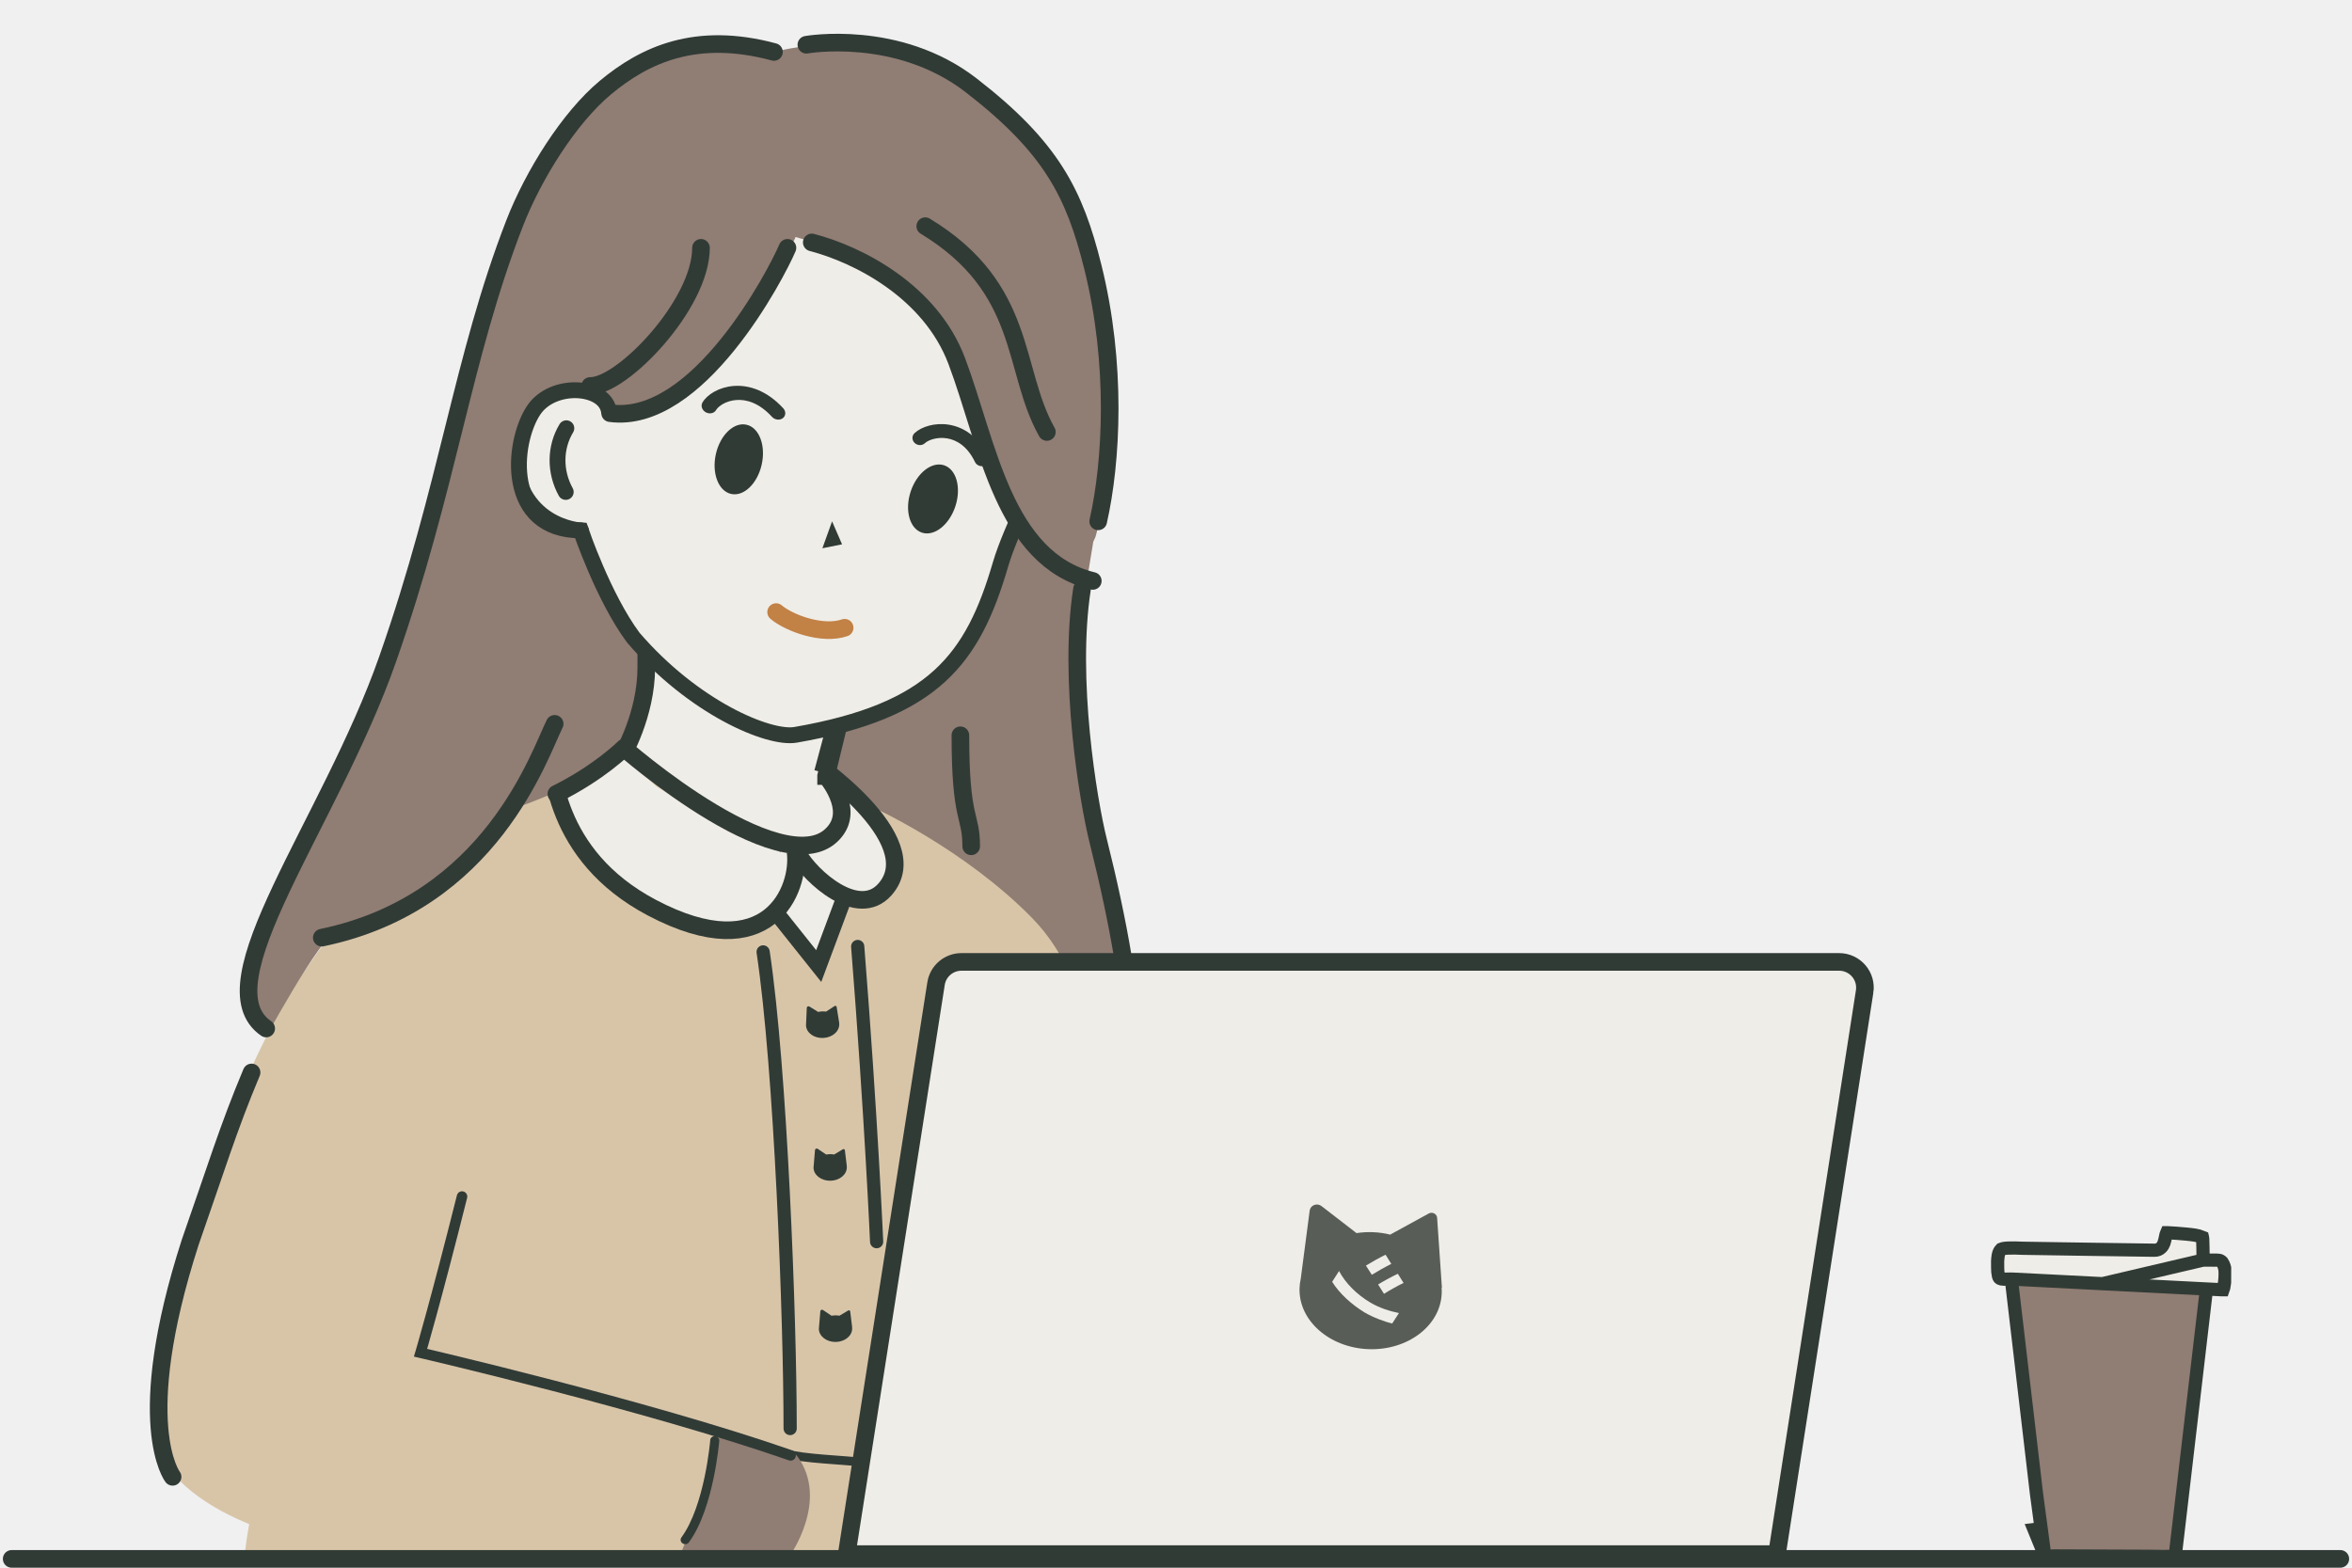
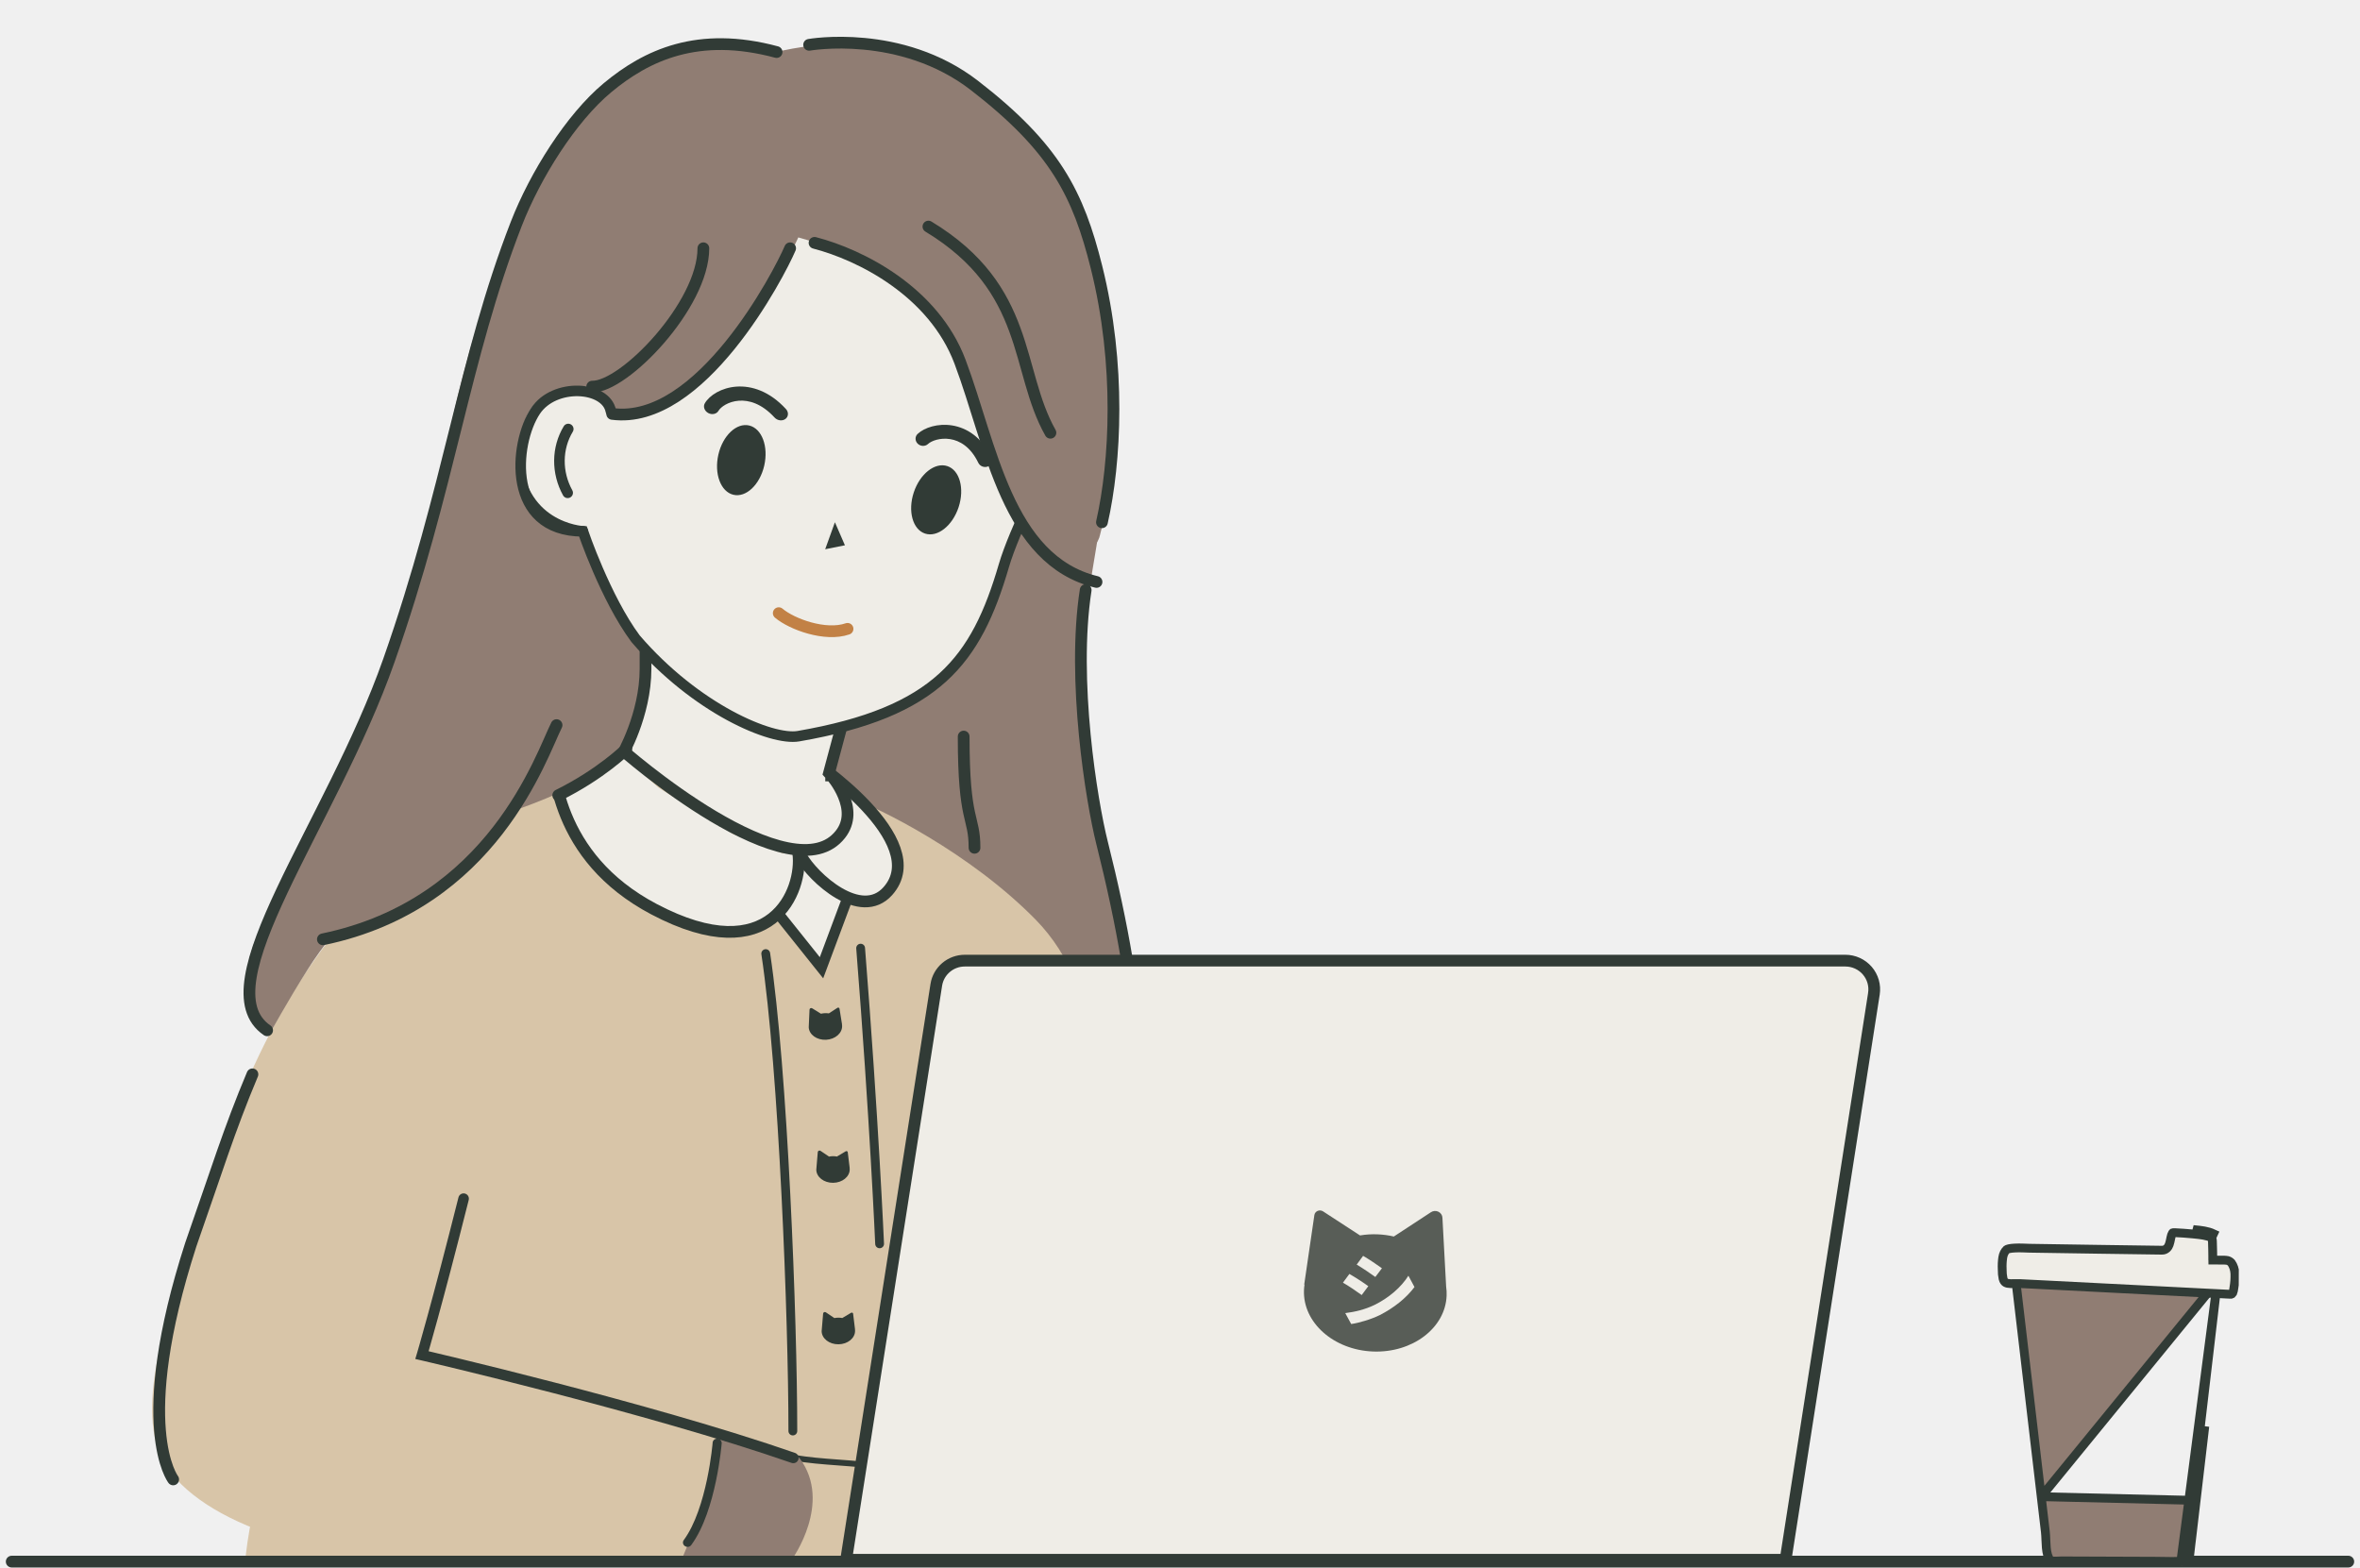
- <svg xmlns="http://www.w3.org/2000/svg" width="267" height="178" viewBox="0 0 267 178" fill="none">
-   <path d="M124.055 47.723L58.228 40.21L58.228 101.17L91.743 100.379C91.743 100.379 109.203 153.802 121.601 144.98C133.995 136.162 124.58 94.079 122.593 81.15C121.654 75.035 123.06 67.931 124.055 61.849C125.354 53.917 124.055 47.723 124.055 47.723Z" fill="#907D73" />
-   <path d="M27.789 176.398H119.124C121.434 148.626 126.13 134.434 123.617 125.464C123.617 125.464 125.378 112.608 117.148 104.215C109.708 96.627 99.381 91.547 96.22 90.421C93.06 89.295 90.427 95.463 90.427 95.463C86.944 88.213 70.555 84.581 70.555 84.581C70.555 84.581 66.305 90.199 62.848 90.421C54.744 90.906 48.667 102.32 43.426 109.599C42.077 115.264 34.156 119.881 32.452 136.595C31.499 146.041 30.521 156.104 29.534 165.509C28.944 171.1 28.362 171.523 27.789 176.398Z" fill="#D8C5A8" />
-   <path d="M91.586 114.431L91.507 116.205C91.496 116.282 91.493 116.361 91.497 116.439C91.539 117.271 92.417 117.905 93.46 117.854C94.502 117.803 95.313 117.086 95.271 116.253C95.269 116.204 95.263 116.154 95.255 116.105L95.264 116.113L94.975 114.321C94.971 114.298 94.961 114.276 94.946 114.258C94.931 114.239 94.91 114.225 94.887 114.216C94.864 114.206 94.839 114.203 94.814 114.205C94.789 114.208 94.765 114.216 94.744 114.229L93.772 114.861C93.619 114.838 93.463 114.83 93.308 114.838C93.163 114.845 93.019 114.866 92.878 114.899L91.89 114.286C91.861 114.267 91.827 114.257 91.793 114.255C91.758 114.253 91.723 114.259 91.692 114.274C91.661 114.289 91.635 114.311 91.616 114.339C91.597 114.366 91.587 114.398 91.586 114.431Z" fill="#313B36" />
-   <path d="M92.519 130.575L92.371 132.344C92.357 132.421 92.351 132.5 92.352 132.578C92.361 133.411 93.215 134.077 94.258 134.065C95.302 134.053 96.141 133.368 96.131 132.534C96.13 132.484 96.127 132.434 96.12 132.385L96.129 132.393L95.91 130.593C95.907 130.569 95.898 130.547 95.884 130.528C95.869 130.509 95.85 130.494 95.827 130.484C95.804 130.473 95.779 130.469 95.754 130.47C95.729 130.472 95.704 130.479 95.683 130.492L94.687 131.086C94.535 131.058 94.38 131.044 94.225 131.046C94.079 131.048 93.934 131.063 93.792 131.091L92.828 130.441C92.8 130.422 92.767 130.41 92.733 130.407C92.698 130.403 92.663 130.409 92.631 130.423C92.6 130.436 92.573 130.458 92.553 130.484C92.533 130.511 92.521 130.542 92.519 130.575Z" fill="#313B36" />
-   <path d="M93.125 148.878L92.977 150.648C92.963 150.725 92.957 150.803 92.958 150.881C92.967 151.715 93.821 152.381 94.865 152.369C95.908 152.357 96.746 151.671 96.737 150.838C96.736 150.788 96.733 150.738 96.726 150.689L96.736 150.697L96.516 148.896C96.513 148.873 96.504 148.851 96.49 148.832C96.475 148.813 96.456 148.797 96.433 148.787C96.41 148.777 96.385 148.773 96.36 148.774C96.335 148.776 96.311 148.783 96.289 148.796L95.293 149.39C95.141 149.361 94.986 149.348 94.831 149.35C94.685 149.352 94.54 149.367 94.398 149.395L93.434 148.745C93.406 148.726 93.373 148.714 93.338 148.71C93.304 148.707 93.269 148.713 93.237 148.726C93.206 148.74 93.178 148.761 93.159 148.788C93.139 148.815 93.127 148.846 93.125 148.878Z" fill="#313B36" />
-   <path d="M109.536 174.793C108.291 173.234 106.681 171.895 104.831 170.879M90.196 176.997C90.196 176.997 85.105 173.389 83.874 172.417L89.034 165.022C91.31 165.679 95.651 165.729 98.62 166.108C102.426 166.645 106.959 166.492 109.126 168.548C112.815 172.073 116.902 176.044 115.456 177L90.196 176.997Z" stroke="#313B36" stroke-linecap="round" />
-   <path d="M56.608 116.841C48.956 135.656 48.768 154.421 50.079 154.82C58.37 157.339 65.375 158.088 70.183 159.019C72.805 159.526 83.944 162.59 88.986 164.69C94.516 166.993 88.986 177 88.986 177C88.986 177 69.219 176.465 50.079 176.667C32.122 176.857 19.781 170.679 17.788 164.024C15.796 157.37 19.22 148.039 23.434 134.746C29.401 115.921 36.385 106.294 44.023 99.147C51.661 91.999 64.281 89.336 65.533 89.878C74.888 93.949 60.893 106.305 56.608 116.841Z" fill="#D8C5A8" />
-   <path d="M90.516 165.355C89.396 163.825 81.217 162.694 81.217 162.694L80.019 169.68L77.03 177L89.65 176.667C89.65 176.667 94.169 170.346 90.516 165.355Z" fill="#907D73" />
-   <path fill-rule="evenodd" clip-rule="evenodd" d="M52.595 135.281C52.275 135.2 51.95 135.395 51.87 135.716C50.349 141.772 49.172 146.201 48.376 149.115C47.978 150.572 47.675 151.65 47.472 152.363C47.37 152.72 47.294 152.985 47.242 153.161C47.217 153.249 47.197 153.315 47.185 153.359L47.167 153.419L47.166 153.422L47.166 153.423L46.984 154.033L47.604 154.177L47.739 153.594C47.604 154.177 47.604 154.177 47.604 154.177L47.895 154.245C48.086 154.29 48.369 154.357 48.735 154.443C49.468 154.617 50.532 154.871 51.861 155.194C54.519 155.841 58.234 156.762 62.459 157.861C70.914 160.061 81.398 162.969 89.555 165.813C89.867 165.921 90.208 165.756 90.316 165.444C90.425 165.131 90.26 164.79 89.948 164.681C81.743 161.821 71.221 158.903 62.76 156.702C58.527 155.601 54.806 154.678 52.143 154.031C50.812 153.707 49.745 153.452 49.011 153.278C48.812 153.231 48.638 153.19 48.489 153.155C48.527 153.022 48.571 152.868 48.621 152.692C48.826 151.974 49.13 150.892 49.529 149.431C50.327 146.509 51.506 142.072 53.029 136.008C53.109 135.687 52.915 135.362 52.595 135.281Z" fill="#313B36" />
-   <path d="M28.56 121.771C25.903 128.092 24.47 132.846 21.586 141.068C14.944 161.696 19.593 167.684 19.593 167.684" stroke="#313B36" stroke-width="2" stroke-linecap="round" />
-   <path fill-rule="evenodd" clip-rule="evenodd" d="M80.626 163.506L80.626 163.511L80.624 163.526L80.619 163.587C80.614 163.641 80.606 163.723 80.596 163.827C80.574 164.037 80.54 164.342 80.491 164.721C80.392 165.478 80.233 166.526 79.988 167.689C79.494 170.033 78.67 172.774 77.354 174.565C77.195 174.782 77.255 175.085 77.489 175.241C77.722 175.396 78.041 175.347 78.201 175.129C79.641 173.168 80.496 170.262 80.993 167.898C81.244 166.707 81.407 165.635 81.508 164.86C81.559 164.473 81.594 164.16 81.616 163.943C81.627 163.834 81.635 163.749 81.64 163.691C81.643 163.663 81.645 163.64 81.646 163.625L81.648 163.608L81.648 163.602C81.648 163.602 81.648 163.601 81.137 163.554L81.648 163.602C81.669 163.336 81.458 163.098 81.176 163.072C80.894 163.045 80.647 163.24 80.626 163.506Z" fill="#313B36" />
-   <path d="M92.94 109.689L96.184 100.989L89.604 96.584L87.245 102.549L92.94 109.689Z" fill="#EFEDE7" stroke="#313B36" stroke-width="1.8" stroke-linecap="round" />
-   <path d="M97.367 107.468C98.901 126.839 99.515 140.983 99.515 140.983" stroke="#313B36" stroke-width="1.5" stroke-linecap="round" />
-   <path d="M106.286 162.112L107.796 174.096" stroke="#313B36" stroke-width="1.5" stroke-linecap="round" />
-   <path d="M86.631 108.083C88.621 121.322 89.698 149.592 89.698 162.199" stroke="#313B36" stroke-width="1.5" stroke-linecap="round" />
-   <path d="M88.61 96.759L91.846 86.192L96.601 90.099L100.406 94.895L101.548 99.368L100.026 101.605L96.601 101.978L91.274 98.623L89.992 97.877L89.752 100.86L87.849 104.215L83.283 105.706L77.195 104.588L68.824 99.368L64.257 93.404L63.156 90.141L70.247 85.508L74.531 89.303L82.903 94.522L88.61 96.759Z" fill="#EFEDE7" />
-   <path d="M90.312 96.707C90.876 100.91 87.315 110.093 73.992 103.054C62.727 97.102 62.631 86.972 62.336 84.449" stroke="#313B36" stroke-width="2" />
-   <path d="M91.733 86.08C91.733 86.08 105.553 95.284 100.44 101.008C97.392 104.42 91.999 99.5 90.619 97.014" stroke="#313B36" stroke-width="2" />
-   <path d="M98.304 69.473L93.56 87.189L93.419 87.712L98.304 69.473ZM98.304 69.473L73.367 65.966L73.367 65.987L73.367 68.859L73.366 75.797C73.366 78.496 72.675 81.004 71.999 82.816C71.659 83.727 71.319 84.473 71.062 84.995C71.046 85.028 71.03 85.061 71.014 85.093C71.09 85.157 71.172 85.226 71.26 85.301C71.802 85.757 72.585 86.402 73.545 87.152C75.466 88.654 78.082 90.568 80.877 92.235C83.689 93.911 86.609 95.294 89.153 95.799C91.694 96.303 93.605 95.897 94.81 94.367C95.824 93.08 95.67 91.628 95.135 90.328C94.871 89.683 94.528 89.123 94.247 88.721C94.108 88.521 93.986 88.364 93.902 88.259C93.86 88.207 93.827 88.168 93.806 88.143L93.784 88.118L93.781 88.115L93.781 88.114L93.78 88.114L93.78 88.113L98.304 69.473Z" fill="#EFEDE7" stroke="#313B36" stroke-width="2" />
-   <path d="M117.019 34.588C117.019 34.588 122.263 43.789 120.183 47.804C118.236 53.645 114.785 59.958 113.576 64.095C110.436 74.843 105.999 80.713 90.312 83.434C87.286 83.959 78.728 80.363 71.891 72.398C68.49 67.815 65.93 60.228 65.93 60.228C65.93 60.228 58.437 59.862 58.294 50.919C58.138 45.873 58.405 39.974 67.267 41.934C67.267 41.934 83.39 14.293 99.19 19.749C108.378 22.922 117.019 34.588 117.019 34.588Z" fill="#EFEDE7" stroke="#313B36" stroke-width="1.8" stroke-miterlimit="10" />
-   <path d="M64.292 48.625C63.648 49.69 63.302 50.921 63.29 52.192C63.277 53.463 63.599 54.728 64.222 55.857" stroke="#313B36" stroke-width="1.8" stroke-miterlimit="10" stroke-linecap="round" />
-   <path d="M124.365 60.944C124.365 60.944 132.037 34.903 115.779 14.611C109.794 7.142 99.827 2.929 87.39 5.998C71.081 2.816 63.933 13.369 58.103 25.991C54.527 33.736 52.027 43.154 50.433 51.032C49.428 55.993 47.744 65.18 45.523 70.573C39.342 85.579 34.765 94.51 29.856 104.349C24.947 114.188 30.546 117.113 30.546 117.113C30.546 117.113 32.539 113.453 34.864 109.793C38.002 104.853 43.355 99.146 50.33 95.154C57.025 91.321 67.725 90.503 69.629 83.345C71.532 76.188 68.637 70.029 68.637 70.029C68.637 70.029 66.831 67.939 65.476 66.266C64.121 64.594 65.39 62.125 64.544 60.948C63.269 60.163 61.209 59.395 59.942 57.041C58.151 53.714 58.598 51.068 58.967 49.242C59.461 46.796 60.388 45.537 61.624 44.917C63.967 43.741 65.88 43.686 66.938 43.919C67.995 44.151 68.93 46.58 68.93 46.58C68.93 46.58 74.022 48.626 81.219 40.591C87.387 33.704 90.315 26.912 90.315 26.912C95.837 28.448 103.2 31.522 106.574 36.441C110.563 43.319 111.298 52.922 114.856 58.27C121.604 68.416 124.365 60.944 124.365 60.944Z" fill="#907D73" />
-   <path d="M124.669 59.195C126.202 52.431 126.816 41.362 124.055 30.293C121.985 21.991 119.382 16.764 110.251 9.692C101.915 3.235 91.539 5.08 91.539 5.08" stroke="#313B36" stroke-width="2" stroke-linecap="round" />
-   <path d="M122.829 66.882C121.253 77.069 123.515 90.881 124.669 95.477C129.374 114.224 130.566 129.486 124.669 131.759" stroke="#313B36" stroke-width="2" stroke-linecap="round" />
-   <path d="M69.106 46.587C68.545 43.737 62.725 43.365 60.583 46.576C58.101 50.298 57.307 60.22 65.941 60.22" stroke="#313B36" stroke-width="1.8" stroke-linecap="round" />
-   <path d="M89.392 28.14C88.129 31.118 79.225 48.243 69.262 46.912" stroke="#313B36" stroke-width="2" stroke-linecap="round" />
-   <path d="M79.576 28.14C79.576 34.597 70.594 43.903 66.999 43.822" stroke="#313B36" stroke-width="2" stroke-linecap="round" />
-   <path d="M48.817 101.475C54.662 98.015 60.551 86.947 62.433 82.511L49.481 89.498L35.534 106.466C37.637 106.022 42.972 104.936 48.817 101.475Z" fill="#907D73" />
-   <path d="M105.036 25.681C116.693 32.752 114.853 41.977 118.84 49.048" stroke="#313B36" stroke-width="2" stroke-linecap="round" />
-   <path d="M92.153 27.525C97.338 28.873 105.617 33.028 108.614 41.003C112.165 50.45 113.932 63.5 124.055 65.96" stroke="#313B36" stroke-width="2" stroke-linecap="round" />
-   <path d="M109.024 83.486C109.024 93.325 110.251 92.402 110.251 96.092" stroke="#313B36" stroke-width="2" stroke-linecap="round" />
-   <path d="M70.864 84.89C70.864 84.89 68.044 87.714 63.156 90.141" stroke="#313B36" stroke-width="2" stroke-linecap="round" />
-   <path d="M30.219 116.78C22.913 111.79 37.458 93.5 43.992 74.877C50.916 55.139 52.441 40.756 58.41 25.373C60.557 19.839 64.618 13.371 68.717 9.952C73.144 6.259 78.963 3.503 87.861 5.9" stroke="#313B36" stroke-width="2" stroke-linecap="round" />
-   <path d="M62.966 82.188C61.236 85.623 55.791 102.474 36.53 106.466" stroke="#313B36" stroke-width="2" stroke-linecap="round" />
-   <path d="M82.969 56.077C84.402 56.422 85.966 54.945 86.462 52.778C86.959 50.611 86.199 48.574 84.766 48.229C83.333 47.885 81.769 49.362 81.272 51.529C80.776 53.696 81.536 55.733 82.969 56.077Z" fill="#313B36" />
-   <path fill-rule="evenodd" clip-rule="evenodd" d="M83.59 45.418C82.399 45.507 81.543 46.123 81.287 46.561C81.069 46.935 80.546 47.047 80.119 46.811C79.693 46.575 79.523 46.08 79.741 45.706C80.276 44.791 81.634 43.947 83.294 43.822C85.034 43.692 87.068 44.346 88.918 46.363C89.241 46.715 89.216 47.217 88.862 47.484C88.507 47.751 87.959 47.682 87.635 47.33C86.153 45.713 84.7 45.335 83.59 45.418Z" fill="#313B36" />
-   <path fill-rule="evenodd" clip-rule="evenodd" d="M107.496 49.771C106.358 49.588 105.369 49.97 104.995 50.321C104.677 50.62 104.155 50.607 103.829 50.292C103.504 49.977 103.499 49.479 103.818 49.18C104.598 48.447 106.126 47.965 107.712 48.22C109.375 48.487 111.07 49.55 112.173 51.839C112.365 52.239 112.187 52.701 111.774 52.87C111.362 53.04 110.871 52.853 110.678 52.453C109.795 50.617 108.557 49.941 107.496 49.771Z" fill="#313B36" />
-   <path d="M104.658 60.477C106.06 60.938 107.759 59.599 108.453 57.488C109.147 55.376 108.574 53.29 107.173 52.829C105.772 52.368 104.073 53.707 103.378 55.818C102.684 57.93 103.257 60.016 104.658 60.477Z" fill="#313B36" />
-   <path d="M95.591 61.805L93.357 62.252L94.457 59.196" fill="#313B36" />
-   <path d="M88.105 69.498C89.585 70.755 93.383 72.149 95.885 71.277" stroke="#C28145" stroke-width="2" stroke-linecap="round" />
-   <path d="M111.037 127.083C112.994 140.884 112.211 161.968 112.211 161.968" stroke="#313B36" stroke-width="1.2" stroke-linecap="round" />
-   <path d="M109.163 109.218L109.159 109.218C108.462 109.214 107.788 109.46 107.257 109.908C106.727 110.357 106.375 110.978 106.263 111.661C106.263 111.662 106.263 111.663 106.263 111.664L96.121 176.459H201.723L211.673 112.588L211.674 112.588C211.738 112.171 211.712 111.746 211.597 111.34C211.481 110.935 211.279 110.559 211.003 110.239C210.728 109.918 210.386 109.661 210.002 109.485C209.617 109.308 209.198 109.217 208.775 109.218H208.774L109.163 109.218Z" fill="#EFEDE7" stroke="#313B36" stroke-width="2" />
-   <path d="M148.674 137.465L147.659 145.214C147.584 145.551 147.539 145.893 147.526 146.237C147.386 149.904 150.883 153.015 155.341 153.187C159.799 153.358 163.524 150.525 163.664 146.858C163.672 146.638 163.668 146.419 163.651 146.2L163.688 146.239L163.143 138.274C163.135 138.171 163.101 138.071 163.043 137.984C162.985 137.897 162.905 137.825 162.81 137.776C162.715 137.727 162.609 137.702 162.502 137.703C162.394 137.704 162.289 137.731 162.195 137.782L157.816 140.182C157.172 140.022 156.513 139.929 155.85 139.905C155.228 139.882 154.607 139.917 153.993 140.011L150.022 136.945C149.907 136.854 149.768 136.795 149.621 136.772C149.474 136.75 149.323 136.767 149.185 136.82C149.047 136.873 148.927 136.962 148.837 137.075C148.747 137.189 148.69 137.324 148.674 137.465Z" fill="#585D57" />
-   <path d="M157.291 142.464C156.647 142.772 155.571 143.378 155.06 143.7L155.729 144.743C156.278 144.404 157.297 143.823 157.941 143.506L157.291 142.464ZM158.809 149.088C157.745 148.871 156.619 148.513 155.598 147.919C154.006 146.979 152.715 145.663 152.01 144.313L151.226 145.541C152.056 146.858 153.37 148.074 154.895 149.011C155.85 149.575 157.21 150.089 158.046 150.27L158.809 149.088ZM158.683 144.626C158.03 144.933 156.954 145.521 156.443 145.843L157.112 146.905C157.661 146.556 158.679 145.976 159.333 145.668L158.683 144.626Z" fill="#EFEDE7" />
-   <path d="M265.675 177H1.325" stroke="#313B36" stroke-width="2" stroke-linecap="round" />
-   <g clip-path="url(#clip0_1176_11150)">
-     <path d="M232.127 176.658C232.15 176.666 232.215 176.685 232.361 176.692C232.479 176.697 232.611 176.693 232.763 176.684C232.786 176.683 232.811 176.682 232.837 176.68C232.961 176.673 233.106 176.665 233.233 176.666L243.796 176.706C244.147 176.707 244.488 176.713 244.822 176.719C245.466 176.731 246.088 176.743 246.723 176.718M232.127 176.658L231.185 169.611L228.982 150.82C228.981 150.82 228.981 150.82 228.981 150.819C228.736 148.717 228.489 146.614 228.242 144.512C228.287 144.511 228.329 144.511 228.37 144.512L231.753 144.652L231.754 144.652L238.542 144.935L238.542 144.935C242.557 145.101 246.572 145.268 250.588 145.437L248.698 161.572L248.698 161.572C248.371 164.375 248.043 167.176 247.714 169.976L247.714 169.976C247.552 171.363 247.39 172.749 247.227 174.134L247.227 174.135C247.2 174.37 247.17 174.609 247.14 174.852C247.085 175.298 247.028 175.757 246.982 176.225C246.966 176.394 246.949 176.513 246.927 176.602C246.916 176.649 246.905 176.678 246.898 176.694C246.873 176.702 246.819 176.714 246.723 176.718M232.127 176.658C231.927 176.389 231.816 175.976 231.761 175.398C231.735 175.121 231.724 174.837 231.712 174.539L231.711 174.505C231.699 174.206 231.686 173.883 231.652 173.586C231.652 173.586 231.652 173.586 231.652 173.586L230.907 173.673L232.127 176.658ZM246.723 176.718C246.722 176.718 246.722 176.718 246.722 176.718L246.752 177.467L246.723 176.718Z" fill="#907D73" stroke="#313B36" stroke-width="1.5" />
-     <path d="M250.098 143.073L250.836 143.076L251.367 143.078L251.382 143.078L251.398 143.077C251.539 143.072 251.681 143.078 251.822 143.094L251.846 143.097L251.869 143.098C251.98 143.104 252.114 143.154 252.245 143.285C252.445 143.567 252.576 143.948 252.594 144.369C252.613 144.883 252.577 145.398 252.489 145.9L252.484 145.929L252.482 145.958C252.465 146.13 252.427 146.294 252.371 146.444L252.228 146.444L251.529 146.408C251.529 146.408 251.529 146.408 251.529 146.408C247.244 146.188 242.96 145.969 238.676 145.753L250.098 143.073ZM250.098 143.073L250.089 142.335L250.839 142.326L250.089 142.335L250.089 142.335L250.089 142.335L250.089 142.334L250.089 142.332L250.089 142.322L250.088 142.282L250.086 142.137C250.085 142.015 250.082 141.847 250.079 141.666C250.072 141.301 250.063 140.895 250.053 140.68C250.049 140.618 250.043 140.566 250.035 140.523C250.032 140.505 250.029 140.49 250.026 140.478C249.505 140.255 248.908 140.195 248.204 140.125C248.154 140.12 248.104 140.115 248.053 140.11L248.052 140.109C247.387 140.042 246.717 140.002 246.033 139.966L245.957 139.966C245.926 140.035 245.89 140.154 245.848 140.351C245.84 140.388 245.831 140.43 245.822 140.477C245.783 140.674 245.728 140.946 245.65 141.155C245.598 141.295 245.507 141.491 245.339 141.656C245.147 141.844 244.887 141.96 244.59 141.953L244.582 141.953L244.551 141.953L244.429 141.951L243.967 141.945L242.314 141.921C240.944 141.902 239.114 141.876 237.271 141.849C233.599 141.796 229.842 141.741 229.628 141.731C229.042 141.705 228.445 141.683 227.946 141.709C227.697 141.722 227.495 141.746 227.345 141.78C227.242 141.803 227.192 141.825 227.176 141.832C227.018 141.99 226.884 142.242 226.835 142.558C226.772 142.983 226.752 143.417 226.773 143.849L226.775 143.875L226.774 143.901C226.768 144.227 226.798 144.552 226.863 144.865C226.921 145.086 226.998 145.138 227.034 145.159C227.103 145.2 227.232 145.237 227.481 145.243L227.481 145.243L227.488 145.243C227.627 145.248 227.772 145.243 227.946 145.237L227.948 145.237L227.951 145.237C228.113 145.232 228.308 145.225 228.496 145.235C228.497 145.235 228.497 145.235 228.497 145.235L231.888 145.406L231.888 145.406L238.676 145.753L250.098 143.073Z" fill="#EFEDE7" stroke="#313B36" stroke-width="1.5" />
+ <svg xmlns="http://www.w3.org/2000/svg" width="402" height="267" viewBox="0 0 402 267" fill="none">
+   <path d="M186.78 71.72L87.67 60.428L87.67 152.041L138.131 150.852C138.131 150.852 164.418 231.138 183.086 217.88C201.745 204.628 187.571 141.384 184.579 121.954C183.164 112.764 185.281 102.088 186.78 92.948C188.735 81.028 186.78 71.72 186.78 71.72Z" fill="#907D73" />
+   <path d="M41.84 265.096H179.355C182.834 223.36 189.904 202.031 186.121 188.551C186.121 188.551 188.772 169.23 176.381 156.617C165.179 145.214 149.63 137.58 144.872 135.888C140.113 134.195 136.149 143.465 136.149 143.465C130.906 132.569 106.23 127.111 106.23 127.111C106.23 127.111 99.831 135.554 94.626 135.888C82.424 136.617 73.274 153.77 65.383 164.709C63.352 173.221 51.426 180.16 48.861 205.278C47.426 219.474 45.954 234.597 44.468 248.732C43.579 257.133 42.703 257.769 41.84 265.096Z" fill="#D8C5A8" />
+   <path d="M137.894 171.971L137.775 174.636C137.759 174.753 137.753 174.87 137.759 174.988C137.822 176.239 139.145 177.19 140.715 177.113C142.285 177.036 143.506 175.959 143.443 174.708C143.439 174.633 143.431 174.559 143.418 174.485L143.433 174.497L142.998 171.805C142.992 171.771 142.977 171.738 142.954 171.71C142.931 171.682 142.901 171.66 142.866 171.647C142.831 171.633 142.793 171.627 142.755 171.631C142.718 171.634 142.681 171.647 142.65 171.667L141.186 172.616C140.956 172.582 140.721 172.57 140.488 172.582C140.269 172.593 140.052 172.624 139.839 172.674L138.351 171.753C138.308 171.725 138.258 171.709 138.205 171.706C138.153 171.703 138.101 171.713 138.054 171.736C138.007 171.758 137.968 171.792 137.939 171.833C137.911 171.874 137.896 171.922 137.894 171.971Z" fill="#313B36" />
+   <path d="M139.299 196.232L139.076 198.891C139.055 199.007 139.045 199.124 139.047 199.242C139.061 200.494 140.345 201.494 141.917 201.476C143.489 201.457 144.752 200.427 144.738 199.175C144.737 199.1 144.732 199.025 144.722 198.951L144.736 198.963L144.406 196.258C144.402 196.223 144.388 196.189 144.366 196.161C144.344 196.132 144.315 196.109 144.281 196.094C144.246 196.079 144.209 196.072 144.171 196.074C144.133 196.076 144.096 196.088 144.064 196.106L142.564 197C142.335 196.957 142.101 196.937 141.867 196.94C141.648 196.942 141.43 196.965 141.216 197.008L139.765 196.031C139.723 196.002 139.673 195.984 139.621 195.979C139.568 195.975 139.516 195.983 139.468 196.003C139.42 196.024 139.38 196.056 139.35 196.096C139.32 196.136 139.303 196.183 139.299 196.232Z" fill="#313B36" />
+   <path d="M140.211 223.739L139.988 226.398C139.967 226.514 139.957 226.631 139.959 226.749C139.973 228.001 141.257 229.002 142.83 228.983C144.402 228.965 145.664 227.935 145.65 226.682C145.649 226.607 145.644 226.532 145.634 226.458L145.648 226.471L145.318 223.765C145.314 223.73 145.3 223.697 145.278 223.668C145.256 223.639 145.227 223.616 145.193 223.601C145.158 223.586 145.121 223.579 145.083 223.582C145.045 223.584 145.008 223.595 144.976 223.614L143.476 224.507C143.247 224.464 143.013 224.444 142.779 224.447C142.56 224.45 142.342 224.473 142.128 224.515L140.677 223.539C140.635 223.51 140.585 223.492 140.533 223.487C140.481 223.482 140.428 223.49 140.38 223.511C140.333 223.531 140.292 223.563 140.262 223.604C140.232 223.644 140.215 223.691 140.211 223.739Z" fill="#313B36" />
+   <path d="M164.92 262.683C163.046 260.341 160.621 258.327 157.836 256.801M135.801 265.995C135.801 265.995 128.137 260.574 126.282 259.113L134.051 248C137.478 248.987 144.015 249.062 148.485 249.631C154.215 250.439 161.04 250.208 164.303 253.298C169.857 258.595 176.01 264.563 173.834 266L135.801 265.995Z" stroke="#313B36" stroke-linecap="round" />
+   <path d="M85.231 175.591C73.71 203.867 73.427 232.068 75.401 232.667C87.883 236.453 98.431 237.579 105.668 238.977C109.616 239.74 126.387 244.344 133.979 247.5C142.305 250.96 133.979 266 133.979 266C133.979 266 104.218 265.195 75.401 265.5C48.364 265.785 29.783 256.5 26.783 246.5C23.783 236.5 28.939 222.476 35.283 202.5C44.267 174.208 54.783 159.741 66.283 149C77.783 138.258 96.782 134.256 98.669 135.071C112.753 141.189 91.683 159.758 85.231 175.591Z" fill="#D8C5A8" />
+   <path d="M136.283 248.5C134.596 246.2 122.283 244.5 122.283 244.5L120.479 255L115.979 266L134.979 265.5C134.979 265.5 141.783 256 136.283 248.5Z" fill="#907D73" />
+   <path fill-rule="evenodd" clip-rule="evenodd" d="M79.189 203.304C78.707 203.182 78.218 203.475 78.096 203.957C75.806 213.058 74.035 219.714 72.836 224.093C72.237 226.283 71.781 227.903 71.475 228.975C71.322 229.511 71.207 229.91 71.129 230.175C71.091 230.307 71.062 230.406 71.043 230.471L71.016 230.562L71.014 230.566L71.014 230.567L70.741 231.485L71.674 231.701L71.877 230.824C71.674 231.701 71.674 231.701 71.674 231.701L72.111 231.803C72.4 231.871 72.826 231.971 73.377 232.101C74.48 232.362 76.083 232.744 78.084 233.23C82.086 234.201 87.678 235.586 94.04 237.238C106.77 240.543 122.555 244.914 134.836 249.187C135.306 249.35 135.819 249.102 135.982 248.633C136.146 248.163 135.897 247.65 135.428 247.487C123.075 243.189 107.232 238.803 94.493 235.495C88.12 233.841 82.517 232.454 78.508 231.481C76.504 230.994 74.897 230.611 73.791 230.349C73.493 230.279 73.23 230.217 73.006 230.164C73.064 229.965 73.13 229.734 73.206 229.469C73.514 228.39 73.971 226.764 74.572 224.568C75.774 220.177 77.549 213.509 79.842 204.396C79.963 203.914 79.671 203.425 79.189 203.304Z" fill="#313B36" />
+   <path d="M43 183C39 192.5 36.842 199.644 32.5 212C22.5 243 29.5 252 29.5 252" stroke="#313B36" stroke-width="2" stroke-linecap="round" />
+   <path fill-rule="evenodd" clip-rule="evenodd" d="M121.393 245.721L121.392 245.728L121.39 245.75L121.382 245.843C121.374 245.924 121.363 246.046 121.347 246.204C121.314 246.519 121.263 246.978 121.189 247.546C121.041 248.684 120.8 250.259 120.432 252.006C119.688 255.531 118.447 259.649 116.467 262.34C116.226 262.667 116.317 263.122 116.668 263.356C117.02 263.59 117.5 263.515 117.741 263.188C119.909 260.241 121.196 255.874 121.945 252.321C122.323 250.531 122.569 248.92 122.721 247.756C122.797 247.174 122.849 246.703 122.883 246.377C122.899 246.214 122.911 246.087 122.919 246C122.923 245.956 122.926 245.923 122.928 245.9L122.93 245.874L122.931 245.865C122.931 245.865 122.931 245.864 122.162 245.792L122.931 245.865C122.963 245.465 122.645 245.107 122.22 245.068C121.795 245.029 121.425 245.321 121.393 245.721Z" fill="#313B36" />
+   <path d="M139.933 164.844L144.816 151.77L134.909 145.149L131.357 154.113L139.933 164.844Z" fill="#EFEDE7" stroke="#313B36" stroke-width="1.8" stroke-linecap="round" />
+   <path d="M146.599 161.506C148.908 190.617 149.832 211.873 149.832 211.873" stroke="#313B36" stroke-width="1.5" stroke-linecap="round" />
+   <path d="M160.027 243.626L162.3 261.636" stroke="#313B36" stroke-width="1.5" stroke-linecap="round" />
+   <path d="M130.434 162.43C133.43 182.326 135.052 224.811 135.052 243.756" stroke="#313B36" stroke-width="1.5" stroke-linecap="round" />
+   <path d="M133.414 145.412L138.285 129.532L145.445 135.403L151.174 142.611L152.892 149.334L150.601 152.695L145.445 153.255L137.424 148.213L135.494 147.093L135.132 151.575L132.268 156.617L125.393 158.858L116.226 157.177L103.622 149.334L96.748 140.37L95.09 135.466L105.766 128.504L112.216 134.207L124.82 142.05L133.414 145.412Z" fill="#EFEDE7" />
+   <path d="M135.976 145.333C136.826 151.65 131.463 165.45 111.405 154.872C94.443 145.928 94.299 130.704 93.854 126.912" stroke="#313B36" stroke-width="2" />
+   <path d="M138.115 129.364C138.115 129.364 158.922 143.195 151.225 151.798C146.636 156.926 138.516 149.532 136.437 145.796" stroke="#313B36" stroke-width="2" />
+   <path d="M141.354 131.159L148.642 103.987L109.957 98.555L109.957 99.166L109.957 103.482L109.957 113.91C109.957 117.886 108.936 121.591 107.93 124.283C107.426 125.633 106.921 126.74 106.541 127.512C106.45 127.695 106.367 127.86 106.292 128.005C106.477 128.163 106.703 128.355 106.966 128.576C107.786 129.265 108.97 130.238 110.419 131.37C113.322 133.635 117.278 136.525 121.511 139.045C125.761 141.575 130.216 143.688 134.131 144.463C138.044 145.239 141.161 144.644 143.145 142.129C144.833 139.991 144.543 137.592 143.705 135.556C143.289 134.545 142.752 133.67 142.316 133.045C142.098 132.734 141.908 132.489 141.775 132.324C141.708 132.241 141.656 132.179 141.621 132.139C141.604 132.118 141.591 132.104 141.584 132.095L141.576 132.086L141.576 132.086L141.575 132.086L141.575 132.085L141.575 132.085L141.213 131.683L141.354 131.159Z" fill="#EFEDE7" stroke="#313B36" stroke-width="2" />
+   <path d="M176.162 51.992C176.162 51.992 184.061 65.826 180.933 71.86C178.007 80.639 172.818 90.126 171.001 96.345C166.283 112.5 159.609 121.32 135.999 125.401C131.445 126.188 118.562 120.775 108.265 108.798C103.142 101.906 99.283 90.5 99.283 90.5C99.283 90.5 88.004 89.944 87.783 76.5C87.544 68.916 87.942 60.048 101.283 63C101.283 63 125.529 21.46 149.315 29.672C163.147 34.448 176.162 51.992 176.162 51.992Z" fill="#EFEDE7" stroke="#313B36" stroke-width="1.8" stroke-miterlimit="10" />
+   <path d="M96.797 73.075C95.829 74.675 95.309 76.525 95.292 78.436C95.274 80.346 95.759 82.247 96.697 83.944" stroke="#313B36" stroke-width="1.8" stroke-miterlimit="10" stroke-linecap="round" />
+   <path d="M187.244 91.592C187.244 91.592 198.791 52.455 174.312 21.959C165.301 10.732 150.295 4.4 131.571 9.011C107.017 4.227 96.257 20.087 87.481 39.056C82.097 50.695 78.334 64.849 75.934 76.689C74.423 84.146 71.887 97.952 68.544 106.057C59.24 128.609 52.35 142.031 44.96 156.818C37.57 171.604 46 176 46 176C46 176 49 170.5 52.5 165C57.224 157.576 65.283 149 75.783 143C85.862 137.24 101.972 136.011 104.837 125.255C107.703 114.498 103.343 105.242 103.343 105.242C103.343 105.242 100.623 102.099 98.584 99.586C96.544 97.072 98.455 93.362 97.18 91.593C95.26 90.413 92.16 89.259 90.252 85.722C87.554 80.72 88.227 76.745 88.783 74C89.526 70.323 90.922 68.432 92.783 67.5C96.311 65.733 99.19 65.651 100.783 66C102.375 66.349 103.783 70 103.783 70C103.783 70 111.449 73.075 122.283 61C131.569 50.65 135.977 40.442 135.977 40.442C144.29 42.752 155.375 47.373 160.456 54.766C166.463 65.103 167.57 79.535 172.926 87.573C183.086 102.821 187.244 91.592 187.244 91.592Z" fill="#907D73" />
+   <path d="M187.704 88.96C190.014 78.794 190.937 62.159 186.78 45.525C183.663 33.048 179.744 25.193 165.997 14.565C153.446 4.861 137.824 7.634 137.824 7.634" stroke="#313B36" stroke-width="2" stroke-linecap="round" />
+   <path d="M184.933 100.512C182.56 115.821 185.967 136.579 187.704 143.486C194.789 171.658 196.584 194.596 187.704 198.011" stroke="#313B36" stroke-width="2" stroke-linecap="round" />
+   <path d="M104.048 70.013C103.204 65.73 94.44 65.17 91.215 69.996C87.478 75.59 86.283 90.5 99.283 90.5" stroke="#313B36" stroke-width="1.8" stroke-linecap="round" />
+   <path d="M134.591 42.29C132.689 46.766 119.283 72.5 104.283 70.5" stroke="#313B36" stroke-width="2" stroke-linecap="round" />
+   <path d="M119.811 42.29C119.811 51.994 106.288 65.978 100.875 65.856" stroke="#313B36" stroke-width="2" stroke-linecap="round" />
+   <path d="M73.5 152.5C82.3 147.3 91.167 130.667 94 124L74.5 134.5L53.5 160C56.667 159.333 64.7 157.7 73.5 152.5Z" fill="#907D73" />
+   <path d="M158.145 38.593C175.696 49.221 172.925 63.084 178.929 73.711" stroke="#313B36" stroke-width="2" stroke-linecap="round" />
+   <path d="M138.747 41.366C146.555 43.391 159.019 49.636 163.532 61.62C168.879 75.817 171.539 95.429 186.78 99.126" stroke="#313B36" stroke-width="2" stroke-linecap="round" />
+   <path d="M164.149 125.464C164.149 140.251 165.997 138.864 165.997 144.409" stroke="#313B36" stroke-width="2" stroke-linecap="round" />
+   <path d="M106.694 127.575C106.694 127.575 102.449 131.819 95.09 135.466" stroke="#313B36" stroke-width="2" stroke-linecap="round" />
+   <path d="M45.5 175.5C34.5 168 56.398 140.513 66.235 112.526C76.66 82.865 78.957 61.249 87.942 38.131C91.176 29.814 97.29 20.095 103.461 14.956C110.126 9.405 118.887 5.264 132.284 8.866" stroke="#313B36" stroke-width="2" stroke-linecap="round" />
+   <path d="M94.804 123.514C92.198 128.677 84.001 154 55.001 160" stroke="#313B36" stroke-width="2" stroke-linecap="round" />
+   <path d="M124.919 84.276C127.077 84.793 129.431 82.573 130.179 79.315C130.927 76.058 129.784 72.998 127.627 72.48C125.469 71.962 123.114 74.183 122.367 77.44C121.619 80.697 122.762 83.758 124.919 84.276Z" fill="#313B36" />
+   <path fill-rule="evenodd" clip-rule="evenodd" d="M125.855 68.256C124.063 68.39 122.773 69.317 122.388 69.975C122.06 70.537 121.272 70.705 120.63 70.35C119.987 69.995 119.733 69.252 120.061 68.691C120.866 67.314 122.911 66.045 125.411 65.857C128.031 65.661 131.093 66.644 133.877 69.674C134.363 70.204 134.325 70.958 133.792 71.36C133.259 71.761 132.432 71.658 131.946 71.128C129.714 68.699 127.527 68.13 125.855 68.256Z" fill="#313B36" />
+   <path fill-rule="evenodd" clip-rule="evenodd" d="M161.848 74.797C160.135 74.523 158.646 75.098 158.083 75.624C157.603 76.074 156.817 76.055 156.328 75.582C155.838 75.109 155.83 74.361 156.31 73.911C157.486 72.809 159.786 72.084 162.175 72.466C164.679 72.867 167.23 74.464 168.89 77.904C169.18 78.505 168.911 79.199 168.29 79.454C167.668 79.709 166.93 79.428 166.64 78.827C165.309 76.069 163.446 75.053 161.848 74.797Z" fill="#313B36" />
+   <path d="M157.575 90.887C159.684 91.579 162.242 89.568 163.288 86.394C164.334 83.219 163.472 80.085 161.363 79.393C159.253 78.7 156.695 80.712 155.649 83.886C154.603 87.06 155.465 90.195 157.575 90.887Z" fill="#313B36" />
+   <path d="M143.923 92.882L140.561 93.554L142.218 88.961" fill="#313B36" />
+   <path d="M132.652 104.444C134.881 106.333 140.599 108.428 144.367 107.116" stroke="#C28145" stroke-width="2" stroke-linecap="round" />
+   <path d="M167.18 190.983C170.126 211.724 168.947 243.41 168.947 243.41" stroke="#313B36" stroke-width="1.2" stroke-linecap="round" />
+   <path d="M164.358 163.632L164.354 163.632C163.184 163.627 162.052 164.038 161.161 164.79C160.27 165.541 159.679 166.583 159.492 167.728C159.492 167.729 159.492 167.73 159.492 167.731L144.131 265.689H304.152L319.199 169.277L319.199 169.276C319.308 168.579 319.264 167.866 319.07 167.187C318.876 166.508 318.536 165.879 318.074 165.342C317.612 164.806 317.039 164.375 316.393 164.08C315.748 163.784 315.045 163.631 314.334 163.632H314.334L164.358 163.632Z" fill="#EFEDE7" stroke="#313B36" stroke-width="2" />
+   <path d="M245.702 207.424L246.334 219.152C246.409 219.665 246.436 220.182 246.416 220.699C246.205 226.211 240.597 230.469 233.885 230.213C227.174 229.956 221.907 225.281 222.118 219.77C222.131 219.44 222.163 219.112 222.214 218.786L222.154 218.84L223.889 206.967C223.911 206.814 223.974 206.669 224.072 206.545C224.169 206.421 224.298 206.323 224.445 206.261C224.593 206.198 224.756 206.172 224.917 206.186C225.078 206.2 225.233 206.253 225.368 206.34L231.666 210.441C232.65 210.276 233.651 210.213 234.649 210.252C235.585 210.289 236.514 210.414 237.424 210.625L243.739 206.489C243.922 206.366 244.137 206.292 244.36 206.276C244.584 206.26 244.808 206.302 245.009 206.398C245.21 206.494 245.381 206.64 245.503 206.82C245.625 207.001 245.694 207.209 245.702 207.424Z" fill="#585D57" />
+   <path d="M232.191 213.92C233.122 214.456 234.669 215.488 235.398 216.03L234.274 217.516C233.488 216.944 232.027 215.957 231.096 215.407L232.191 213.92ZM229.15 223.671C230.773 223.469 232.504 223.063 234.106 222.29C236.604 221.065 238.692 219.241 239.906 217.301L240.942 219.23C239.544 221.108 237.432 222.779 235.035 224.007C233.536 224.742 231.436 225.356 230.16 225.53L229.15 223.671ZM229.853 216.999C230.798 217.536 232.346 218.54 233.075 219.082L231.95 220.595C231.165 220.01 229.703 219.023 228.757 218.486L229.853 216.999Z" fill="#EFEDE7" />
+   <path d="M400.005 266H1.995" stroke="#313B36" stroke-width="2" stroke-linecap="round" />
+   <g clip-path="url(#clip0_1159_19808)">
+     <path d="M374.085 255.576C373.841 257.659 373.596 259.742 373.351 261.824C373.308 262.197 373.262 262.565 373.216 262.933C373.134 263.593 373.052 264.254 372.985 264.945C372.88 266.021 372.685 266.655 371.514 266.702L371.484 265.953C370.518 265.991 369.564 265.973 368.586 265.955C368.085 265.946 367.579 265.937 367.062 265.935L351.158 265.875C350.979 265.874 350.775 265.886 350.589 265.896C350.549 265.898 350.51 265.901 350.472 265.903C350.241 265.915 350.028 265.923 349.83 265.914C349.388 265.894 349.258 265.798 349.224 265.754L349.219 265.747L349.219 265.747C348.833 265.256 348.651 264.534 348.566 263.627C348.526 263.201 348.509 262.765 348.491 262.321L348.489 262.266C348.472 261.813 348.452 261.343 348.402 260.913C348.168 258.924 347.934 256.933 347.699 254.939L374.085 255.576ZM374.085 255.576C374.579 251.367 375.073 247.157 375.566 242.945L374.085 255.576ZM377.713 218.207L374.821 242.858L374.821 242.858C374.328 247.07 373.834 251.28 373.34 255.488L373.34 255.488C373.096 257.572 372.851 259.655 372.606 261.737L372.606 261.738C372.564 262.098 372.519 262.46 372.474 262.826C372.391 263.493 372.307 264.173 372.238 264.872C372.184 265.426 372.116 265.663 372.034 265.781L372.033 265.782C372.005 265.822 371.927 265.935 371.485 265.953L377.713 218.207ZM377.713 218.207C371.531 217.947 365.349 217.69 359.169 217.436L359.168 217.436L348.948 217.009L348.948 217.009L343.849 216.799C343.662 216.795 343.457 216.802 343.22 216.809C343.609 220.106 343.996 223.403 344.382 226.699C344.382 226.699 344.382 226.699 344.382 226.699L347.699 254.939L377.713 218.207Z" fill="#907D73" stroke="#313B36" stroke-width="1.5" />
+     <path d="M376.729 210.829C376.729 210.829 376.729 210.829 376.729 210.829L376.729 210.829ZM376.729 210.829C376.729 210.829 376.729 210.829 376.729 210.829M376.729 210.829L376.729 210.829M376.729 210.829L377.049 210.151C376.051 209.682 374.923 209.571 373.856 209.466C373.766 209.457 373.675 209.448 373.585 209.439L376.729 210.829ZM377.664 214.641L376.927 214.638L376.917 213.901L377.667 213.891L376.917 213.9L376.917 213.9L376.917 213.9L376.917 213.899L376.917 213.895L376.917 213.88L376.916 213.82L376.913 213.602C376.911 213.418 376.907 213.166 376.902 212.892C376.892 212.344 376.878 211.725 376.862 211.398C376.848 211.179 376.818 211.019 376.777 210.914C376.757 210.865 376.741 210.842 376.734 210.833C376.732 210.831 376.73 210.83 376.73 210.829C375.854 210.418 374.853 210.319 373.757 210.21C373.675 210.202 373.593 210.193 373.51 210.185L373.51 210.185C372.496 210.082 371.476 210.022 370.443 209.967L370.266 209.967L370.248 209.967L370.23 209.966C370.148 209.961 370.12 209.977 370.114 209.98L370.114 209.98C370.106 209.984 370.079 210.001 370.039 210.062C369.942 210.21 369.864 210.461 369.781 210.845C369.768 210.91 369.753 210.981 369.738 211.057C369.678 211.354 369.605 211.717 369.499 212C369.429 212.188 369.316 212.423 369.12 212.616C368.9 212.831 368.606 212.962 368.265 212.954L368.264 212.954L368.252 212.954L368.205 212.953L368.022 212.951L367.326 212.941L364.837 212.906C362.775 212.877 360.019 212.838 357.244 212.798C351.709 212.718 346.063 212.635 345.749 212.621C344.869 212.581 343.952 212.547 343.179 212.588C342.793 212.608 342.466 212.645 342.211 212.702C341.961 212.758 341.846 212.819 341.809 212.846C341.488 213.147 341.239 213.618 341.151 214.184C341.053 214.848 341.021 215.525 341.055 216.199L341.056 216.225L341.055 216.251C341.046 216.772 341.094 217.291 341.199 217.793C341.307 218.213 341.478 218.382 341.632 218.473C341.82 218.584 342.092 218.642 342.49 218.652L342.497 218.652C342.719 218.66 342.949 218.652 343.205 218.644L343.215 218.643C343.463 218.635 343.742 218.626 344.009 218.639C344.009 218.639 344.009 218.639 344.009 218.639L349.114 218.897L349.115 218.897L359.335 219.418C365.785 219.743 372.235 220.071 378.687 220.403C378.687 220.403 378.687 220.403 378.687 220.403L379.749 220.457L380.092 220.458C380.115 220.453 380.144 220.441 380.178 220.416C380.22 220.385 380.269 220.334 380.312 220.258C380.418 219.988 380.489 219.693 380.518 219.386L380.521 219.356L380.526 219.327C380.663 218.546 380.718 217.745 380.689 216.946C380.658 216.236 380.433 215.582 380.076 215.089C379.815 214.819 379.517 214.69 379.238 214.675L379.215 214.673L379.192 214.671C378.96 214.644 378.727 214.635 378.494 214.644L378.479 214.644L378.463 214.644L377.664 214.641Z" fill="#EFEDE7" stroke="#313B36" stroke-width="1.5" />
  </g>
  <defs>
-     <clipPath id="clip0_1176_11150">
-       <rect width="27.34" height="39.148" fill="white" transform="matrix(-0.999993 -0.00378126 -0.00376365 0.999993 253.308 138.381)" />
+     <clipPath id="clip0_1159_19808">
+       <rect width="41.163" height="58.832" fill="white" transform="matrix(-0.999993 -0.00377425 -0.00377065 0.999993 381.384 207.963)" />
    </clipPath>
  </defs>
</svg>
